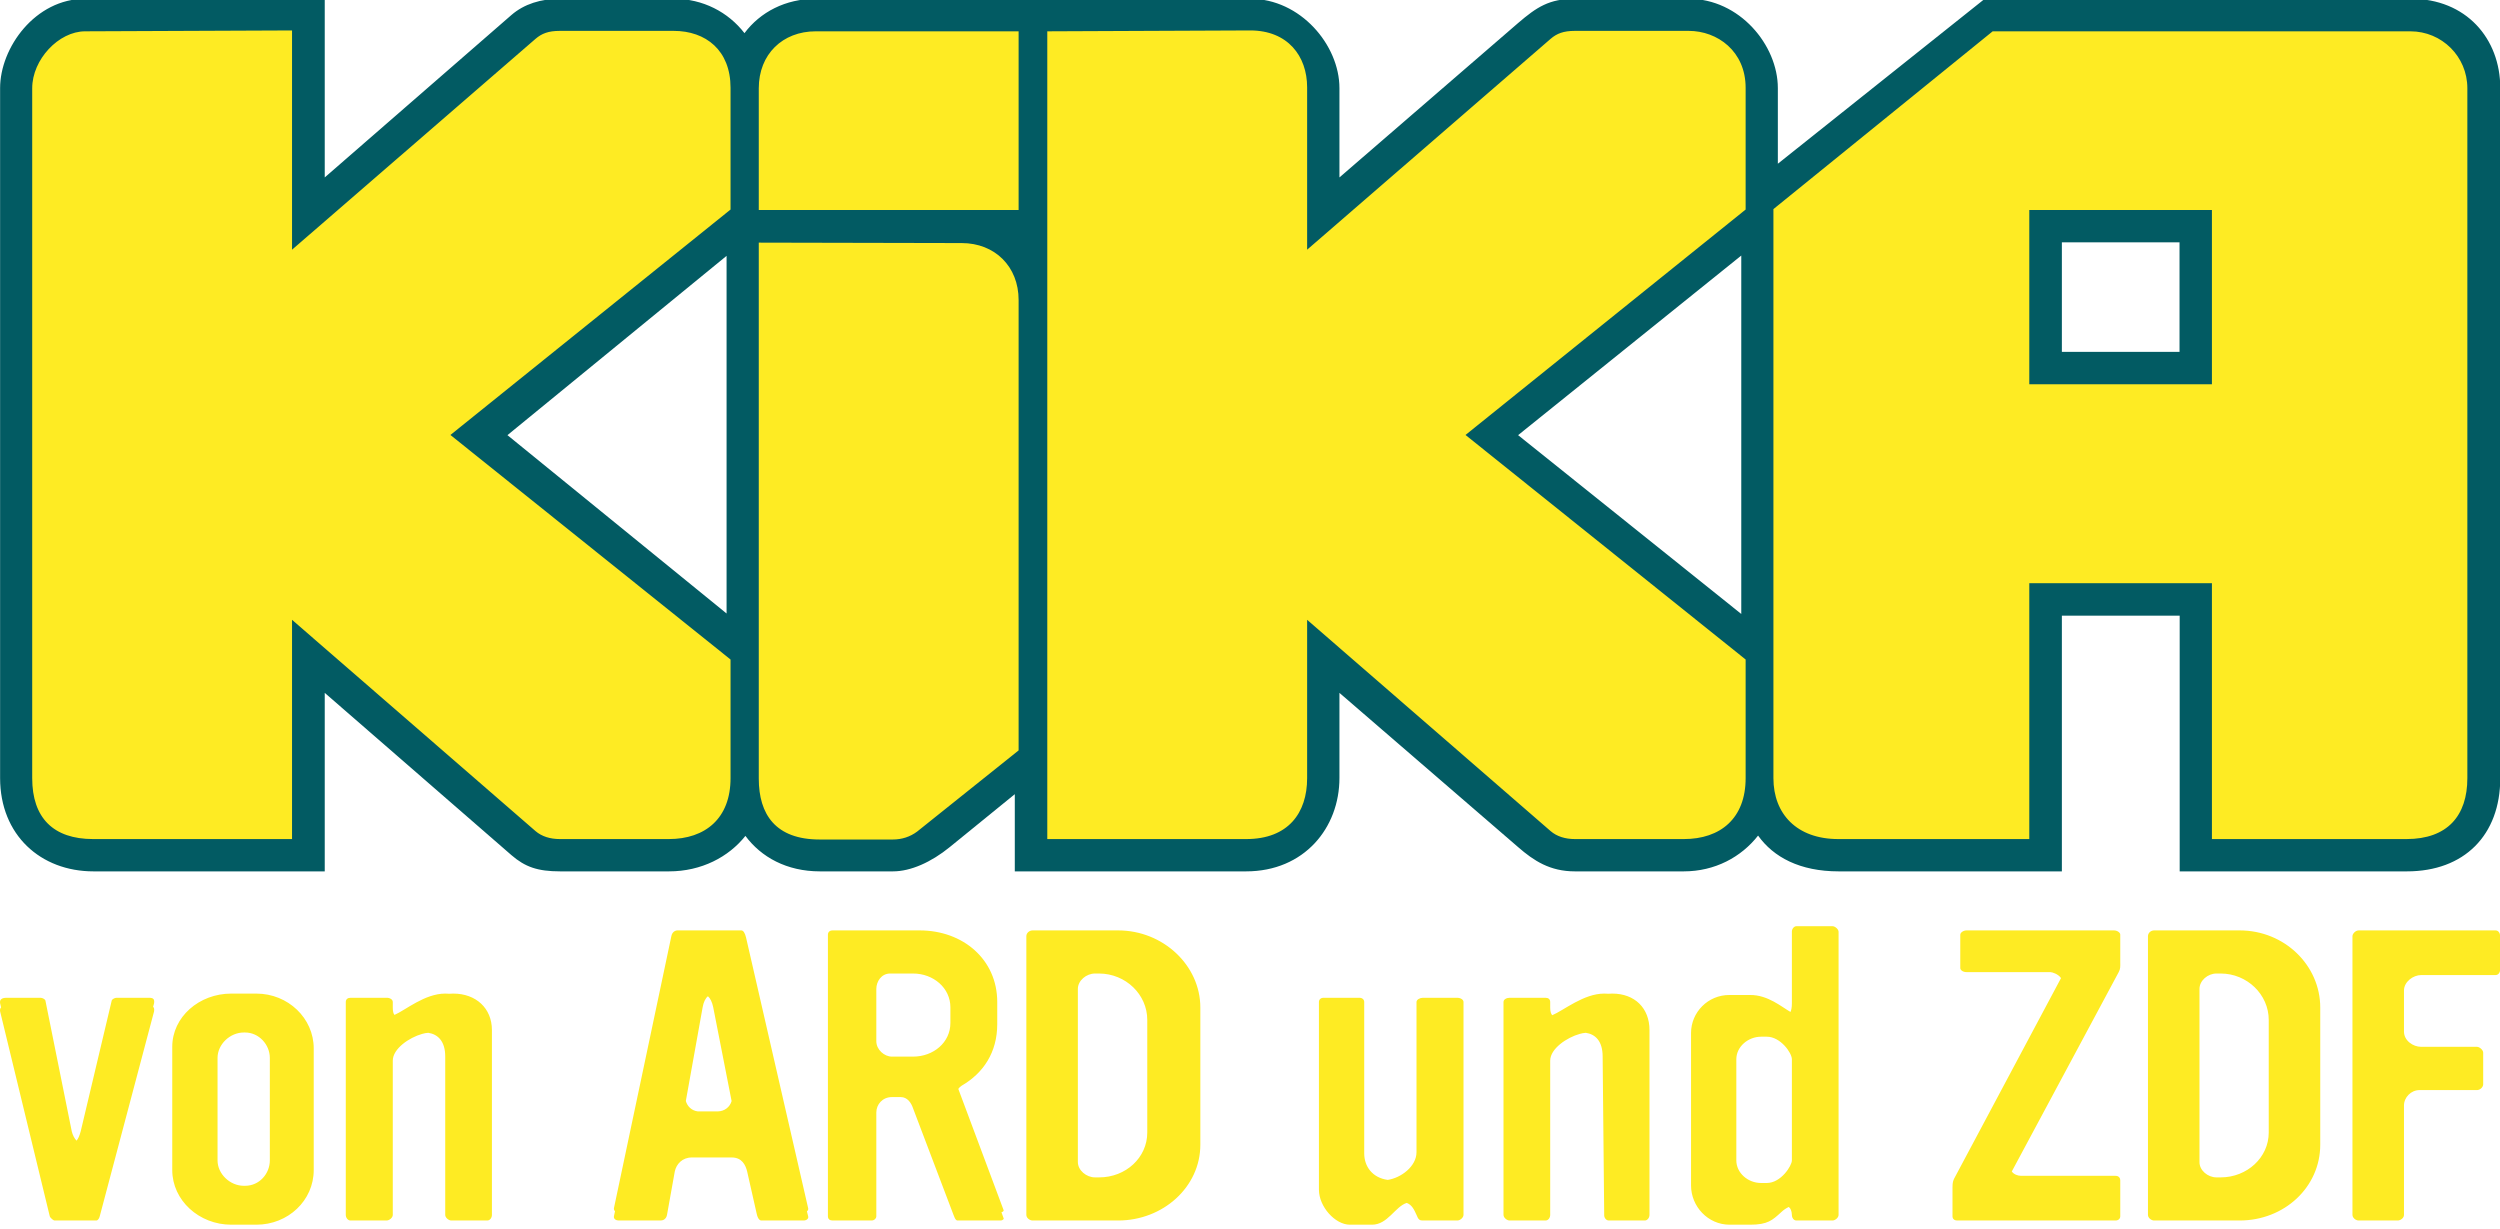
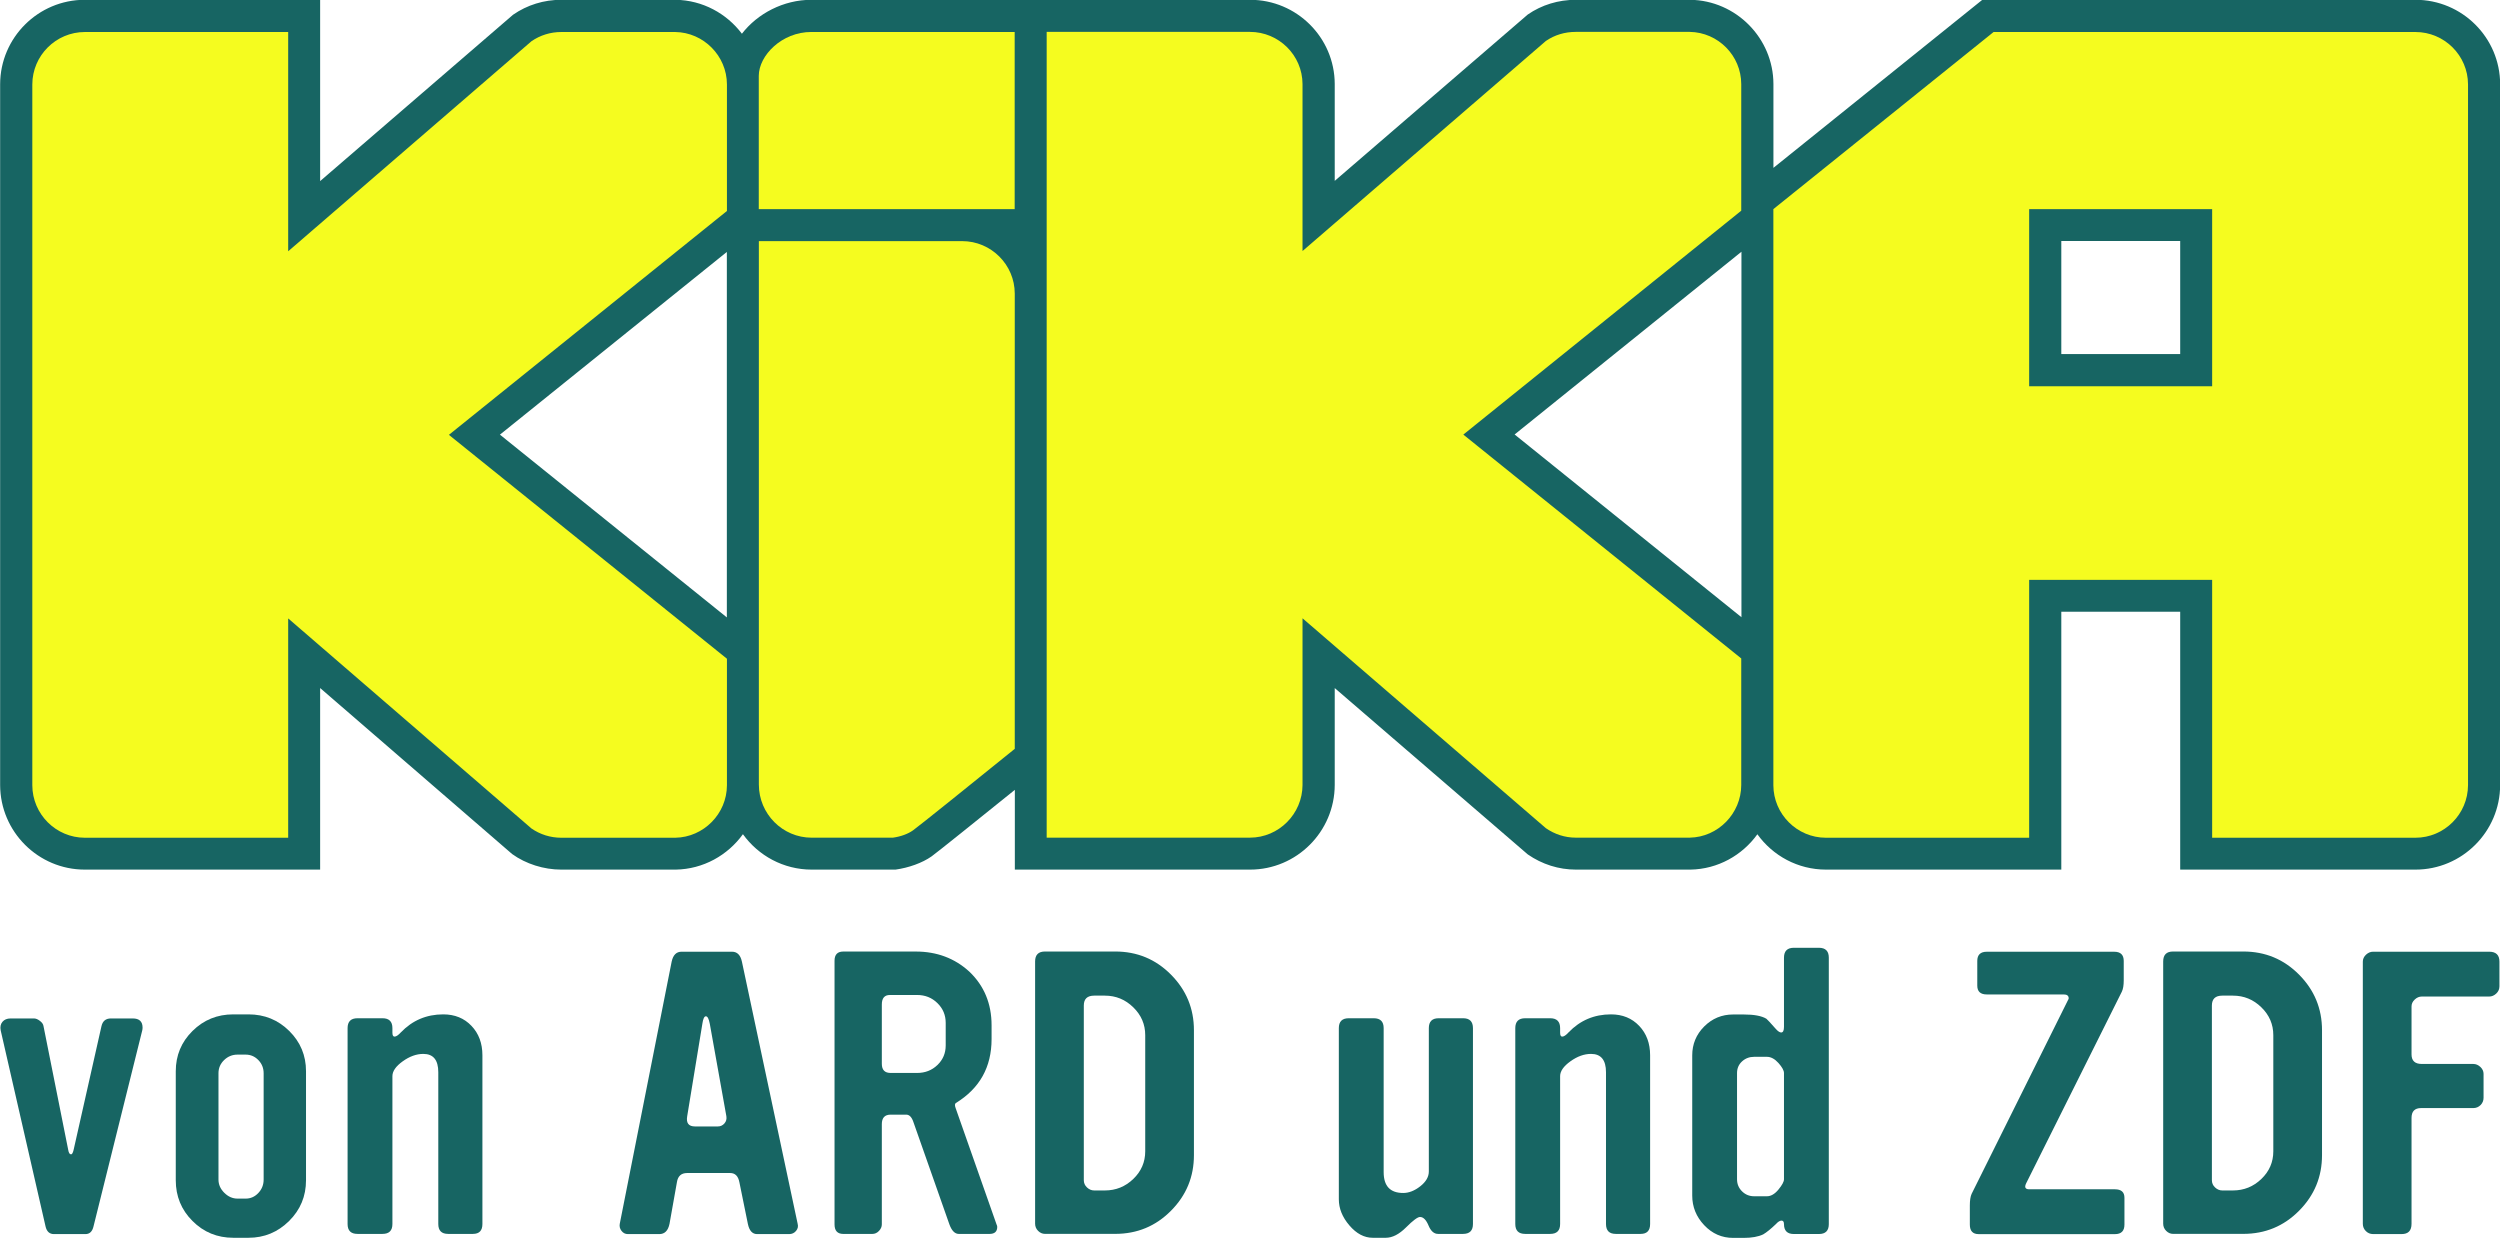
- <svg xmlns="http://www.w3.org/2000/svg" id="svg70878" width="5.667mm" height="2.785mm" version="1.1" viewBox="0 0 5.667 2.785">
-   <g id="layer1" transform="translate(-65.202 -135.35)">
-     <g id="g26012" transform="matrix(.35278 0 0 -.35278 69.194 137.7)" fill="#feeb23">
-       <path id="path26014" d="m0 0h0.037c0.088 0 0.161-0.104 0.161-0.145v-0.65c0-0.034-0.07-0.145-0.161-0.145h-0.037c-0.085 0-0.159 0.065-0.159 0.145v0.65c0 0.082 0.077 0.145 0.159 0.145m-9.749 0.027h8e-3c0.09 0 0.159-0.079 0.159-0.163v-0.659c0-0.084-0.066-0.163-0.159-0.163h-8e-3c-0.09 0-0.169 0.077-0.169 0.163v0.659c0 0.086 0.079 0.163 0.169 0.163m6.937 0.223c-0.017 0-0.029-0.011-0.029-0.027v-1.206c0-0.109 0.104-0.225 0.199-0.225h0.142c0.101 0 0.148 0.116 0.223 0.14 0.034-0.012 0.049-0.046 0.063-0.077 0.012-0.032 0.022-0.036 0.04-0.036h0.222c0.02 0 0.04 0.02 0.04 0.036v1.368c0 0.016-0.02 0.027-0.04 0.027h-0.222c-0.017 0-0.04-0.011-0.04-0.027v-0.965c0-0.092-0.101-0.166-0.185-0.178-0.098 0.013-0.151 0.086-0.151 0.17v0.973c0 0.016-0.013 0.027-0.03 0.027h-0.052zm-8.463 0c-0.028 0-0.045-0.011-0.04-0.036l6e-3 -0.026c-6e-3 -6e-3 -8e-3 -0.015-6e-3 -0.026l0.319-1.316c5e-3 -0.013 0.025-0.027 0.03-0.027h0.271c5e-3 0 0.017 0.011 0.02 0.027l0.349 1.316c2e-3 0.014 1e-3 0.024-6e-3 0.03l6e-3 0.022c4e-3 0.025-3e-3 0.036-0.03 0.036h-0.212c-0.01 0-0.028-9e-3 -0.03-0.018l-0.199-0.839c-8e-3 -0.03-0.017-0.05-0.027-0.061-0.013 0.013-0.025 0.035-0.031 0.061l-0.169 0.839c-2e-3 9e-3 -0.02 0.018-0.03 0.018h-0.052zm4.508 0.01c0.015-0.013 0.027-0.037 0.034-0.071l0.118-0.602v-1e-3c-0.011-0.038-0.045-0.065-0.088-0.066h-0.129c-0.041 5e-3 -0.068 0.034-0.077 0.067l0.108 0.602c6e-3 0.034 0.018 0.058 0.034 0.071m5.759 0.017c-0.132 0-0.26-0.108-0.334-0.139-8e-3 9e-3 -0.013 0.024-0.013 0.049v0.036c0 0.018-0.012 0.027-0.03 0.027h-0.231c-0.017 0-0.039-9e-3 -0.039-0.027v-1.368c0-0.018 0.022-0.036 0.039-0.036h0.231c0.018 0 0.03 0.018 0.03 0.036v0.991c0 0.077 0.107 0.149 0.19 0.172 0.013 4e-3 0.026 6e-3 0.039 7e-3 0.06-9e-3 0.108-0.052 0.108-0.152l0.01-1.018c-1e-3 -0.018 0.012-0.036 0.03-0.036h0.231c0.017 0 0.03 0.018 0.03 0.036v1.188c0 0.14-0.094 0.234-0.239 0.234-9e-3 0-0.017-1e-3 -0.025-1e-3 -9e-3 0-0.018 1e-3 -0.027 1e-3zm-7.447 0c-0.131 0-0.255-0.106-0.326-0.137-7e-3 8e-3 -0.011 0.023-0.011 0.047v0.036c0 0.018-0.022 0.028-0.04 0.027h-0.232c-0.017 0-0.03-9e-3 -0.03-0.027v-1.368c0-0.018 0.013-0.036 0.03-0.036h0.232c0.018 0 0.04 0.018 0.04 0.036v0.991c0 0.077 0.106 0.149 0.189 0.172 0.012 4e-3 0.026 6e-3 0.039 7e-3 0.06-9e-3 0.109-0.052 0.109-0.152v-1.018c0-0.018 0.022-0.036 0.039-0.036h0.231c0.018 0 0.03 0.018 0.03 0.036v1.188c0 0.14-0.103 0.234-0.248 0.234-9e-3 0-0.018-1e-3 -0.026-1e-3 -9e-3 0-0.017 1e-3 -0.026 1e-3zm-1.375 0c-0.206 0-0.379-0.15-0.379-0.342v-0.792c0-0.195 0.173-0.351 0.379-0.351h0.161c0.205 0 0.369 0.156 0.369 0.351v0.782c0 0.193-0.164 0.352-0.369 0.352h-0.052zm12.756 0.129h0.027c0.17 0 0.309-0.135 0.309-0.298v-0.724c0-0.16-0.139-0.288-0.309-0.288h-0.027c-0.055 0-0.11 0.045-0.109 0.099v1.112c0 0.054 0.054 0.099 0.109 0.099m-7.206 0h0.027c0.171-1e-3 0.309-0.135 0.309-0.298v-0.724c0-0.161-0.138-0.288-0.309-0.288h-0.027c-0.055 0-0.11 0.045-0.11 0.099v1.112c0 0.054 0.055 0.099 0.11 0.099m-1.316 0h0.147c0.131 0 0.24-0.093 0.24-0.217v-0.101c0-0.125-0.109-0.216-0.24-0.216h-0.136c-0.048 0-0.1 0.044-0.1 0.099v0.336c0 0.047 0.032 0.099 0.089 0.099m9.436 0.277c-0.02 0-0.04-0.021-0.04-0.037v-1.791c0-0.018 0.02-0.036 0.04-0.036h0.251c0.018 0 0.04 0.016 0.04 0.036v0.703c0 0.052 0.045 0.099 0.1 0.099h0.369c0.02 0 0.039 0.018 0.04 0.036v0.205c0 0.016-0.023 0.037-0.04 0.037h-0.359c-0.052 0-0.11 0.04-0.11 0.098v0.265c1e-3 0.056 0.06 0.098 0.11 0.098h0.478c0.02 0 0.03 0.018 0.03 0.037v0.213c0 0.018-0.01 0.037-0.03 0.037h-0.052zm-1.315 0c-0.02 0-0.039-0.016-0.039-0.037v-1.791c0-0.02 0.022-0.036 0.039-0.036h0.55c0.288 0 0.518 0.215 0.518 0.487v0.881c0 0.272-0.23 0.496-0.518 0.496h-0.052zm-1.205 0c-0.02 0-0.04-0.014-0.04-0.028v-0.214c0-0.013 0.017-0.026 0.04-0.026h0.538c0.014 0 0.052-0.013 0.069-0.038v-1e-3l-0.687-1.289c-5e-3 -0.012-0.01-0.022-0.01-0.054v-0.135-6e-3 -0.046c0-0.018 0.014-0.027 0.029-0.027h1.019c0.018 0 0.03 0.012 0.03 0.027v0.232c0 0.011-7e-3 0.028-0.03 0.028h-0.607c-0.022 0-0.048 0.01-0.06 0.028l0.687 1.281c0.012 0.022 0.01 0.037 0.01 0.062v0.178c1e-3 0.014-0.02 0.028-0.04 0.028h-0.052zm-6.001 0c-0.02 0-0.04-0.016-0.04-0.037v-1.791c0-0.02 0.022-0.036 0.04-0.036h0.55c0.288 0 0.528 0.215 0.528 0.487v0.881c0 0.272-0.24 0.496-0.528 0.496h-0.052zm-1.285 0c-0.02 0-0.03-0.012-0.03-0.028v-1.809c0-0.018 0.012-0.027 0.03-0.027h0.251c0.017 0 0.03 0.014 0.03 0.027v0.667c0 0.052 0.04 0.099 0.1 0.099h0.057c0.042 0 0.067-0.036 0.079-0.072l0.26-0.685c0.012-0.034 0.02-0.037 0.03-0.036h0.271c0.017 0 0.025 0.011 0.02 0.017l-0.013 0.036c0.012 3e-3 0.017 0.011 0.013 0.016l-0.29 0.776v1e-3c5e-3 7e-3 0.012 0.014 0.021 0.02 0.14 0.081 0.229 0.214 0.229 0.396v0.142c0 0.274-0.221 0.46-0.498 0.46h-0.052zm-0.997 0c-0.014 0-0.034-0.01-0.039-0.037l-0.369-1.748c-1e-3 -8e-3 2e-3 -0.015 7e-3 -0.019l-7e-3 -0.033c-3e-3 -0.018 0.015-0.027 0.03-0.027h0.271c0.015 0 0.035 9e-3 0.04 0.036l0.05 0.279c0.01 0.048 0.049 0.09 0.109 0.09h0.257c0.066 0 0.089-0.049 0.099-0.09l0.061-0.27c7e-3 -0.034 0.02-0.045 0.03-0.045h0.27c0.018-1e-3 0.036 0.011 0.031 0.027l-8e-3 0.032c7e-3 5e-3 0.01 0.012 8e-3 0.02l-0.399 1.739c-7e-3 0.03-0.018 0.046-0.03 0.046h-0.052zm7.19 0.027c-0.017 0-0.03-0.02-0.029-0.036v-0.46c0-0.027-4e-3 -0.044-9e-3 -0.055-0.055 0.031-0.145 0.11-0.259 0.109h-0.132c-0.14 1e-3 -0.248-0.112-0.248-0.244v-0.98c0-0.134 0.108-0.252 0.248-0.252h0.132c0.113 0 0.143 0.029 0.2 0.081 0.017 0.016 0.033 0.026 0.048 0.033 0.012-9e-3 0.019-0.026 0.02-0.051 0-0.018 0.011-0.036 0.029-0.036h0.232c0.017 0 0.039 0.018 0.039 0.036v1.819c0 0.016-0.022 0.036-0.039 0.036h-0.052z" fill="#feeb23" />
+ <svg xmlns="http://www.w3.org/2000/svg" viewBox="0 0 618.35 306.21">
+   <g transform="matrix(7 0 0 -7 -4564.1 2510.2)">
+     <path d="m729.05 346.09h-4.201v3.995h4.201v-3.995zm-23.518-2.842 8.015 6.457v-12.914l-8.015 6.457zm-35.853-6e-3 8.018 6.456v-12.914l-8.018 6.458zm67.685 15.365h-15.305l-7.382-5.938v2.965c-4e-3 1.618-1.322 2.949-2.939 2.973h-4.041c-0.618 0-1.206-0.179-1.7-0.52l-6.821-5.878v3.423c-4e-3 1.643-1.346 2.975-2.991 2.975h-15.5c-0.99 0-1.906-0.487-2.456-1.199-0.539 0.715-1.389 1.185-2.344 1.199h-4.041c-0.612 0-1.2-0.181-1.7-0.527l-6.818-5.879v6.406h-8.316c-1.644 0-2.986-1.336-2.991-2.981v-24.766c5e-3 -1.649 1.347-2.987 2.991-2.987h8.316v6.416l6.784-5.866c0.487-0.351 1.122-0.55 1.734-0.55h4.047c0.974 0.016 1.839 0.509 2.374 1.251 0.545-0.757 1.431-1.251 2.43-1.251h2.962c0.461 0.064 0.944 0.234 1.275 0.468 0.173 0.122 1.796 1.427 2.941 2.35v-2.818h8.312c1.645 0 2.987 1.342 2.991 2.991v3.424l6.821-5.878c0.507-0.351 1.095-0.537 1.7-0.537h4.048c0.969 0.016 1.831 0.507 2.365 1.249 0.543-0.756 1.427-1.249 2.425-1.249h8.314v9.112h4.201v-9.112h8.314c1.645 0 2.987 1.34 2.991 2.987v24.767c-4e-3 1.646-1.346 2.98-2.991 2.98" fill="#176563" />
+     <g fill="#f5fc1f">
+       <path d="m677.7 330.85v4.474l-9.824 7.911 9.824 7.91v4.475c-3e-3 1.004-0.823 1.835-1.828 1.849h-4.025c-0.38 0-0.745-0.113-1.055-0.327l-8.595-7.421v7.748h-7.183c-1.022 0-1.856-0.831-1.858-1.853v-24.763c2e-3 -1.02 0.836-1.854 1.858-1.854h7.183v7.75l8.595-7.422c0.309-0.213 0.673-0.328 1.055-0.328h4.029c1.003 0.017 1.821 0.848 1.824 1.851" />
+       <path d="m687.87 332.14v16.089c-3e-3 1.02-0.836 1.851-1.858 1.851h-7.184v-19.202c0-1.034 0.836-1.877 1.865-1.877h2.869c0.281 0.039 0.534 0.132 0.714 0.26 0.192 0.135 2.18 1.735 3.594 2.879" />
+       <path d="m680.68 357.47c-1.043 0-1.852-0.832-1.855-1.549v-4.71h9.042v6.259h-7.187z" />
+       <path d="m713.54 330.86v4.474l-9.82 7.91 9.82 7.911v4.476c-3e-3 1.003-0.816 1.827-1.821 1.842h-4.028c-0.381 0-0.745-0.107-1.055-0.321l-8.598-7.422v5.898c-3e-3 1.02-0.837 1.845-1.859 1.845h-7.181v-28.471h7.181c1.022 0 1.856 0.841 1.859 1.862v5.889l8.598-7.416c0.308-0.213 0.673-0.335 1.055-0.335h4.028c1.004 0.017 1.818 0.855 1.821 1.858" />
+       <path d="m739.22 355.62c-3e-3 1.02-0.836 1.849-1.858 1.849h-14.906l-7.781-6.258v-20.357c3e-3 -1.02 0.836-1.855 1.857-1.855h7.181v9.112h6.466v-9.112h7.183c1.022 0 1.855 0.835 1.858 1.857v24.764zm-9.041-10.668h-6.466v6.258h6.466v-6.258z" />
    </g>
-     <g id="g26016" transform="matrix(.35278 0 0 -.35278 66.849 135.93)">
-       <path id="path26018" d="m0 0v-2.298l-1.408 1.146zm6.52 2e-3v-2.303l-1.434 1.149zm2.06 0.085h0.756v-0.704h-0.756zm-12.701 1.565c-0.322 0-0.547-0.315-0.547-0.574v-4.433c0-0.367 0.261-0.6 0.6-0.6h1.486v1.147l1.2-1.043c0.087-0.075 0.167-0.104 0.313-0.104h0.699c0.209 0 0.384 0.093 0.491 0.228 0.101-0.136 0.265-0.228 0.479-0.228h0.469c0.114 0 0.246 0.059 0.365 0.156l0.418 0.34v-0.496h1.486c0.374 0 0.6 0.28 0.6 0.6v0.547l1.148-0.991c0.101-0.088 0.205-0.156 0.365-0.156h0.699c0.201 0 0.37 0.092 0.478 0.23 0.099-0.139 0.269-0.23 0.518-0.23h1.434v1.643h0.757v-1.643h1.46c0.368 0 0.6 0.232 0.6 0.6v4.433c0 0.32-0.221 0.574-0.574 0.574h-2.738l-1.33-1.06v0.486c0 0.275-0.245 0.574-0.574 0.574h-0.73c-0.165 0-0.246-0.054-0.365-0.156l-1.148-0.992v0.574c0 0.276-0.25 0.574-0.574 0.574h-2.79c-0.196 0-0.358-0.086-0.459-0.221-0.104 0.135-0.267 0.221-0.454 0.221h-0.73c-0.124 0-0.232-0.034-0.313-0.104l-1.2-1.044v1.148z" fill="#025b63" />
+     <g fill="#176563">
+       <path d="m657.04 322.19-1.721-6.922c-0.042-0.183-0.137-0.274-0.287-0.274h-1.11c-0.158 0-0.258 0.091-0.299 0.274l-1.584 6.922c-0.025 0.124-4e-3 0.226 0.062 0.305 0.067 0.079 0.163 0.119 0.288 0.119h0.825c0.067 0 0.138-0.029 0.213-0.088 0.075-0.057 0.117-0.12 0.125-0.186l0.874-4.377c0.017-0.101 0.05-0.151 0.1-0.151 0.033 0 0.063 0.05 0.087 0.148l0.986 4.378c0.041 0.184 0.153 0.276 0.335 0.276h0.771c0.231 0 0.347-0.108 0.347-0.325 0-0.033-4e-3 -0.066-0.012-0.099" />
+       <path d="m661.33 316.92v3.757c0 0.182-0.062 0.338-0.187 0.466-0.125 0.129-0.274 0.193-0.449 0.193h-0.287c-0.183 0-0.341-0.064-0.474-0.193-0.133-0.128-0.199-0.284-0.199-0.466v-3.757c0-0.175 0.068-0.33 0.206-0.467 0.137-0.136 0.292-0.205 0.467-0.205h0.287c0.175 0 0.324 0.066 0.449 0.199s0.187 0.29 0.187 0.473m1.497-0.024c0-0.565-0.2-1.046-0.599-1.44-0.399-0.395-0.877-0.592-1.434-0.592h-0.536c-0.566 0-1.046 0.197-1.441 0.592-0.395 0.394-0.592 0.875-0.592 1.44v3.854c0 0.557 0.197 1.031 0.592 1.422s0.875 0.586 1.441 0.586h0.536c0.565 0 1.045-0.195 1.44-0.586s0.593-0.865 0.593-1.422v-3.854z" />
+       <path d="m669.06 315.35c0-0.233-0.112-0.349-0.334-0.349h-0.878c-0.232 0-0.347 0.116-0.347 0.349v5.363c0 0.432-0.176 0.648-0.528 0.648-0.243 0-0.486-0.087-0.729-0.262-0.243-0.174-0.364-0.349-0.364-0.524v-5.225c0-0.233-0.117-0.349-0.349-0.349h-0.886c-0.233 0-0.349 0.116-0.349 0.349v6.922c0 0.232 0.116 0.349 0.349 0.349h0.886c0.232 0 0.349-0.117 0.349-0.349v-0.163c0-0.091 0.025-0.137 0.075-0.137 0.058 0 0.132 0.05 0.224 0.15 0.407 0.424 0.906 0.636 1.497 0.636 0.407 0 0.74-0.135 0.997-0.406 0.258-0.27 0.387-0.617 0.387-1.041v-5.961z" />
+       <path d="m677.68 319.16-0.586 3.267c-0.034 0.175-0.079 0.263-0.138 0.263-0.058 0-0.099-0.088-0.124-0.263l-0.536-3.267c-0.042-0.241 0.049-0.362 0.274-0.362h0.811c0.091 0 0.168 0.035 0.23 0.106 0.063 0.071 0.085 0.156 0.069 0.256m2.519-3.803c0.025-0.092 6e-3 -0.175-0.057-0.25-0.062-0.075-0.144-0.113-0.244-0.113h-1.131c-0.168 0-0.277 0.12-0.327 0.359l-0.3 1.474c-0.042 0.217-0.15 0.325-0.325 0.325h-1.521c-0.207 0-0.328-0.108-0.361-0.324l-0.262-1.471c-0.05-0.242-0.17-0.363-0.361-0.363h-1.11c-0.091 0-0.166 0.038-0.224 0.113-0.059 0.075-0.079 0.158-0.063 0.25l1.834 9.265c0.05 0.233 0.166 0.35 0.349 0.35h1.783c0.183 0 0.3-0.117 0.35-0.35l1.97-9.265z" />
+       <path d="m685.43 321.66v0.798c0 0.275-0.098 0.508-0.293 0.698-0.195 0.192-0.435 0.287-0.717 0.287h-0.961c-0.191 0-0.286-0.111-0.286-0.336v-2.095c0-0.217 0.103-0.324 0.311-0.324h0.936c0.282 0 0.522 0.093 0.717 0.28s0.293 0.418 0.293 0.692m1.796-6.323c0.016-0.033 0.025-0.062 0.025-0.087 0-0.167-0.092-0.25-0.274-0.25h-1.082c-0.141 0-0.253 0.113-0.335 0.339l-1.276 3.628c-0.058 0.165-0.141 0.248-0.25 0.248h-0.549c-0.208 0-0.312-0.112-0.312-0.336v-3.542c0-0.083-0.034-0.16-0.1-0.23-0.067-0.072-0.146-0.107-0.237-0.107h-1.023c-0.208 0-0.311 0.112-0.311 0.337v9.316c0 0.216 0.103 0.325 0.311 0.325h2.557c0.748 0 1.38-0.238 1.896-0.711 0.523-0.499 0.785-1.131 0.785-1.896v-0.486c0-0.99-0.42-1.742-1.26-2.258-0.041-0.025-0.045-0.083-0.012-0.175l1.447-4.115z" />
+       <path d="m692.48 317.92v4.103c0 0.382-0.141 0.711-0.423 0.985-0.281 0.275-0.615 0.412-1.003 0.412h-0.378c-0.244 0-0.366-0.116-0.366-0.349v-6.174c0-0.099 0.038-0.185 0.113-0.255 0.076-0.071 0.16-0.106 0.253-0.106h0.378c0.388 0 0.722 0.135 1.003 0.405 0.282 0.27 0.423 0.597 0.423 0.979m1.721-0.137c0-0.765-0.27-1.42-0.811-1.964-0.54-0.545-1.197-0.817-1.97-0.817h-2.482c-0.091 0-0.172 0.035-0.243 0.106-0.071 0.07-0.106 0.156-0.106 0.256v9.265c0 0.233 0.117 0.35 0.349 0.35h2.482c0.773 0 1.43-0.272 1.97-0.817 0.541-0.545 0.811-1.2 0.811-1.964v-4.415z" />
+       <path d="m704.06 315.35c0-0.233-0.117-0.349-0.349-0.349h-0.886c-0.141 0-0.253 0.099-0.336 0.299-0.084 0.2-0.184 0.299-0.3 0.299-0.083 0-0.247-0.122-0.493-0.368-0.245-0.245-0.484-0.367-0.717-0.367h-0.461c-0.299 0-0.574 0.145-0.823 0.436-0.25 0.291-0.374 0.598-0.374 0.923v6.049c0 0.232 0.116 0.349 0.349 0.349h0.885c0.233 0 0.35-0.117 0.35-0.349v-5.089c0-0.491 0.23-0.736 0.691-0.736 0.201 0 0.402 0.079 0.603 0.237s0.302 0.333 0.302 0.524v5.064c0 0.232 0.115 0.349 0.346 0.349h0.867c0.23 0 0.346-0.117 0.346-0.349v-6.922z" />
+       <path d="m710.32 315.35c0-0.233-0.112-0.349-0.334-0.349h-0.879c-0.231 0-0.346 0.116-0.346 0.349v5.363c0 0.432-0.176 0.648-0.528 0.648-0.243 0-0.486-0.087-0.729-0.262-0.243-0.174-0.364-0.349-0.364-0.524v-5.225c0-0.233-0.117-0.349-0.349-0.349h-0.886c-0.233 0-0.349 0.116-0.349 0.349v6.922c0 0.232 0.116 0.349 0.349 0.349h0.886c0.232 0 0.349-0.117 0.349-0.349v-0.163c0-0.091 0.025-0.137 0.074-0.137 0.059 0 0.134 0.05 0.225 0.15 0.407 0.424 0.906 0.636 1.497 0.636 0.407 0 0.74-0.135 0.997-0.406 0.258-0.27 0.387-0.617 0.387-1.041v-5.961z" />
+       <path d="m715.05 316.93v3.754c0 0.091-0.065 0.209-0.195 0.355-0.13 0.145-0.266 0.219-0.408 0.219h-0.453c-0.167 0-0.309-0.055-0.427-0.163-0.117-0.108-0.176-0.245-0.176-0.411v-3.754c0-0.166 0.059-0.308 0.176-0.424 0.118-0.117 0.26-0.175 0.427-0.175h0.453c0.142 0 0.278 0.079 0.408 0.237s0.195 0.279 0.195 0.362m1.584-1.584c0-0.233-0.117-0.349-0.349-0.349h-0.886c-0.233 0-0.349 0.116-0.349 0.349 0 0.083-0.029 0.125-0.087 0.125-0.059 0-0.125-0.042-0.2-0.125-0.183-0.175-0.333-0.295-0.448-0.362-0.175-0.083-0.404-0.124-0.687-0.124h-0.374c-0.399 0-0.74 0.149-1.023 0.449-0.282 0.298-0.423 0.648-0.423 1.047v4.951c0 0.4 0.141 0.74 0.423 1.023 0.283 0.283 0.624 0.424 1.023 0.424h0.374c0.366 0 0.632-0.05 0.799-0.15 0.033-0.025 0.145-0.145 0.336-0.362 0.075-0.083 0.137-0.124 0.188-0.124 0.066 0 0.099 0.066 0.099 0.2v2.444c0 0.232 0.116 0.349 0.349 0.349h0.886c0.232 0 0.349-0.117 0.349-0.349v-9.416z" />
+       <path d="m727.08 315.33c0-0.225-0.112-0.337-0.336-0.337h-4.814c-0.209 0-0.313 0.112-0.313 0.337v0.673c0 0.183 0.021 0.32 0.063 0.412l3.405 6.847c0.016 0.025 0.025 0.045 0.025 0.063 0 0.091-0.059 0.137-0.174 0.137h-2.72c-0.224 0-0.336 0.104-0.336 0.311v0.873c0 0.216 0.112 0.325 0.336 0.325h4.503c0.224 0 0.336-0.109 0.336-0.326v-0.687c0-0.175-0.023-0.309-0.068-0.4l-3.381-6.772c-0.067-0.139-0.029-0.209 0.112-0.209h3.026c0.224 0 0.336-0.099 0.336-0.299v-0.948z" />
+       <path d="m732.34 317.92v4.103c0 0.382-0.141 0.711-0.423 0.985-0.281 0.275-0.616 0.412-1.003 0.412h-0.378c-0.244 0-0.366-0.116-0.366-0.349v-6.174c0-0.099 0.037-0.185 0.113-0.255 0.076-0.071 0.16-0.106 0.253-0.106h0.378c0.387 0 0.722 0.135 1.003 0.405 0.282 0.27 0.423 0.597 0.423 0.979m1.721-0.137c0-0.765-0.27-1.42-0.811-1.964-0.54-0.545-1.197-0.817-1.97-0.817h-2.482c-0.091 0-0.172 0.035-0.243 0.106-0.071 0.07-0.106 0.156-0.106 0.256v9.265c0 0.233 0.116 0.35 0.349 0.35h2.482c0.773 0 1.43-0.272 1.97-0.817 0.541-0.545 0.811-1.2 0.811-1.964v-4.415z" />
+       <path d="m740.33 323.75c0-0.1-0.037-0.185-0.112-0.256-0.076-0.071-0.158-0.106-0.25-0.106h-2.382c-0.091 0-0.174-0.035-0.249-0.106s-0.113-0.151-0.113-0.243v-1.696c0-0.225 0.121-0.337 0.362-0.337h1.821c0.091 0 0.175-0.036 0.25-0.106 0.074-0.071 0.112-0.151 0.112-0.243v-0.848c0-0.1-0.036-0.185-0.106-0.256-0.071-0.07-0.156-0.106-0.256-0.106h-1.846c-0.224 0-0.337-0.116-0.337-0.349v-3.741c0-0.242-0.116-0.362-0.349-0.362h-1.01c-0.099 0-0.185 0.035-0.256 0.106-0.07 0.071-0.106 0.156-0.106 0.256v9.266c0 0.091 0.038 0.172 0.112 0.243 0.076 0.07 0.158 0.106 0.25 0.106h4.103c0.241 0 0.362-0.117 0.362-0.349v-0.873z" />
    </g>
-     <path id="path26022" d="m66.922 135.9v1.215c0 0.081 0.038 0.138 0.138 0.138h0.166c0.02 0 0.039-6e-3 0.055-0.018l0.23-0.184v-1.021c0-0.076-0.054-0.129-0.129-0.129zm2.88-0.074h0.414v0.395h-0.414zm-0.083-0.405-0.497 0.403v1.29c0 0.081 0.053 0.138 0.147 0.138h0.433v-0.58h0.414v0.58h0.441c0.093 0 0.138-0.053 0.138-0.138v-1.564c0-0.072-0.058-0.129-0.129-0.129zm-2.143 0v1.831h0.451c0.095 0 0.138-0.059 0.138-0.138v-0.359l0.552 0.479c0.014 0.012 0.033 0.018 0.055 0.018h0.247c0.083 0 0.14-0.047 0.14-0.138v-0.269l-0.635-0.509 0.635-0.511v-0.276c0-0.083-0.064-0.129-0.129-0.129h-0.258c-0.026 0-0.041 6e-3 -0.055 0.018l-0.552 0.478v-0.368c0-0.071-0.044-0.129-0.129-0.129zm-0.525 0c-0.075 0-0.129 0.052-0.129 0.129v0.276h0.589v-0.405zm-1.656 0c-0.06 0-0.12 0.064-0.12 0.129v1.564c0 0.09 0.048 0.138 0.138 0.138h0.451v-0.497l0.552 0.479c0.014 0.012 0.033 0.018 0.055 0.018h0.247c0.083 0 0.14-0.047 0.14-0.138v-0.269l-0.635-0.509 0.635-0.511v-0.276c0-0.085-0.056-0.129-0.129-0.129h-0.258c-0.026 0-0.041 6e-3 -0.055 0.018l-0.552 0.478v-0.497z" fill="#feeb23" />
  </g>
</svg>
